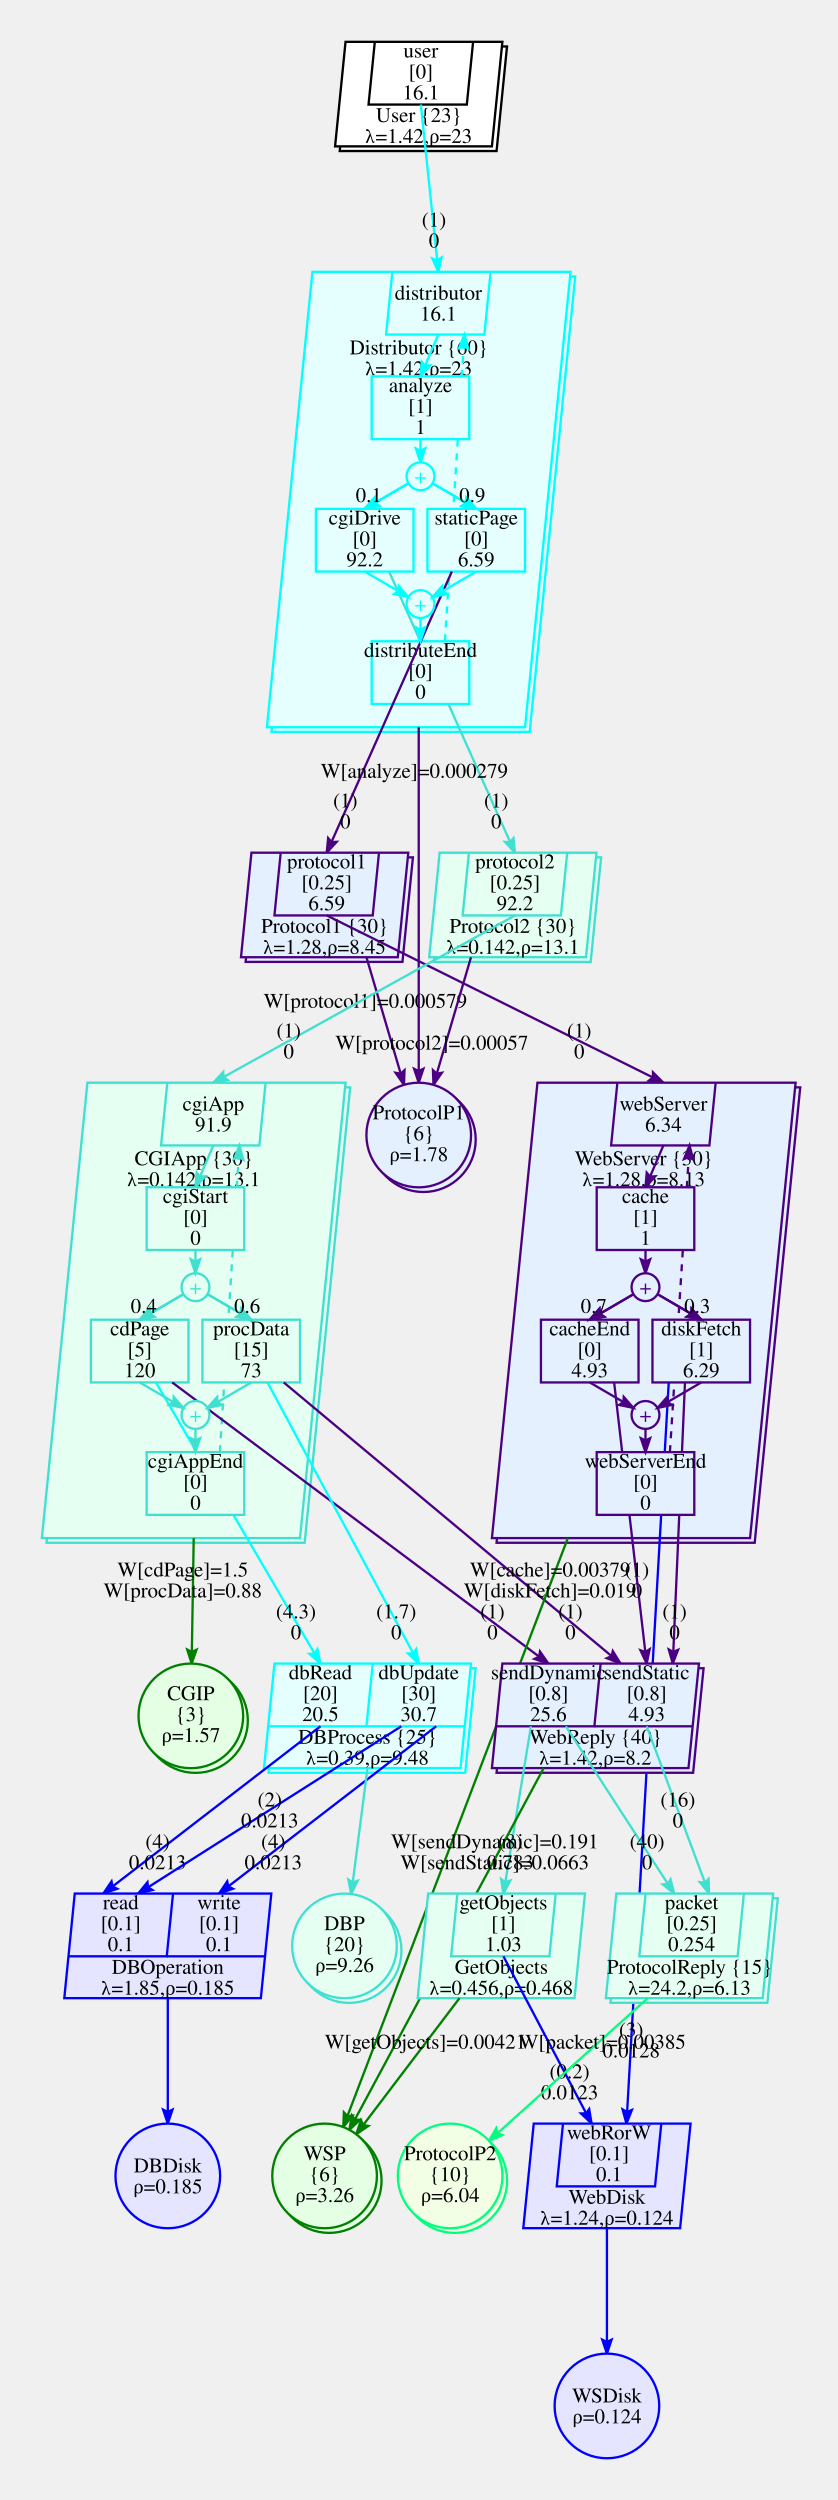
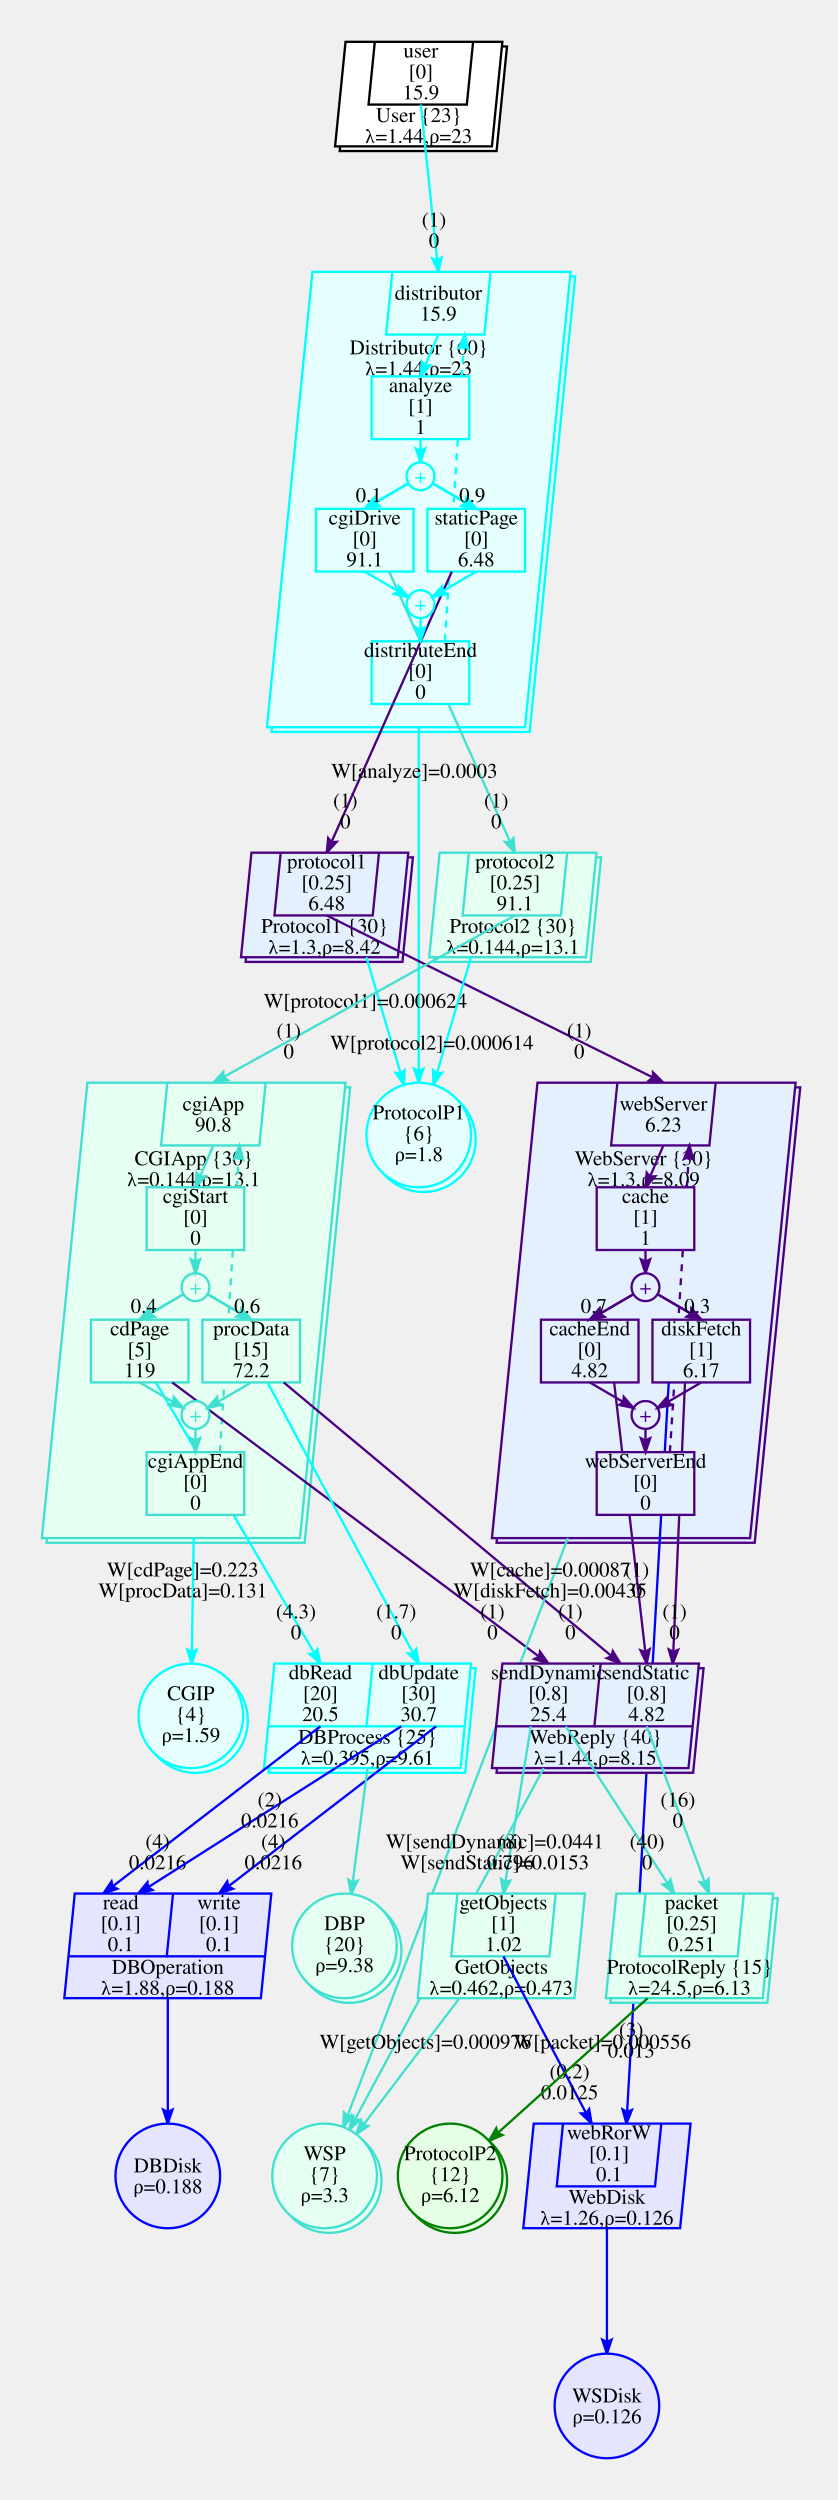
<svg xmlns="http://www.w3.org/2000/svg" width="5.006in" height="14.944in" viewBox="0 0 9010 26900">
  <polygon fill="#ffffff" stroke="black" stroke-width="25" points="3767.5,500 5455,500 5342.5,1625 3655,1625 " />
  <polygon fill="#ffffff" stroke="black" stroke-width="25" points="3717.5,450 5405,450 5292.5,1575 3605,1575 " />
-   <text x="4505" y="1538" font-family="Times" font-style="Roman" font-size="225" fill="black" text-anchor="middle">λ=1.42,ρ=23</text>
+   <text x="4505" y="1538" font-family="Times" font-style="Roman" font-size="225" fill="black" text-anchor="middle">λ=1.44,ρ=23</text>
  <text x="4505" y="1313" font-family="Times" font-style="Roman" font-size="225" fill="black" text-anchor="middle">User {23}</text>
  <polyline stroke="black" stroke-width="25" fill="none" points="4032.5,450 3965,1125 5022.5,1125 5090,450 " />
-   <text x="4528" y="1069" font-family="Times" font-style="Roman" font-size="225" fill="black" text-anchor="middle">16.1</text>
+   <text x="4528" y="1069" font-family="Times" font-style="Roman" font-size="225" fill="black" text-anchor="middle">15.9</text>
  <text x="4528" y="844" font-family="Times" font-style="Roman" font-size="225" fill="black" text-anchor="middle">[0]</text>
  <text x="4528" y="619" font-family="Times" font-style="Roman" font-size="225" fill="black" text-anchor="middle">user</text>
  <line x1="4527.5" y1="1125" x2="4716.25" y2="2925" stroke="Cyan" stroke-width="25" />
  <polygon fill="Cyan" stroke="Cyan" stroke-width="25" points="4716.25,2925 4750.33,2770.6 4703.21,2800.68 4650.88,2781.03 " />
  <text x="4669" y="2663" font-family="Times" font-style="Roman" font-size="225" fill="black" text-anchor="middle">0</text>
  <text x="4669" y="2438" font-family="Times" font-style="Roman" font-size="225" fill="black" text-anchor="middle">(1)</text>
  <polygon fill="#e5ffff" stroke="Cyan" stroke-width="25" points="3411.25,2975 6188.75,2975 5698.75,7875 2921.25,7875 " />
  <polygon fill="#e5ffff" stroke="Cyan" stroke-width="25" points="3361.25,2925 6138.75,2925 5648.75,7825 2871.25,7825 " />
-   <text x="4505" y="4038" font-family="Times" font-style="Roman" font-size="225" fill="black" text-anchor="middle">λ=1.42,ρ=23</text>
+   <text x="4505" y="4038" font-family="Times" font-style="Roman" font-size="225" fill="black" text-anchor="middle">λ=1.44,ρ=23</text>
  <text x="4505" y="3813" font-family="Times" font-style="Roman" font-size="225" fill="black" text-anchor="middle">Distributor {60}</text>
  <polyline stroke="Cyan" stroke-width="25" fill="none" points="4221.25,2925 4153.75,3600 5211.25,3600 5278.75,2925 " />
-   <text x="4716" y="3450" font-family="Times" font-style="Roman" font-size="225" fill="black" text-anchor="middle">16.1</text>
+   <text x="4716" y="3450" font-family="Times" font-style="Roman" font-size="225" fill="black" text-anchor="middle">15.9</text>
  <text x="4716" y="3225" font-family="Times" font-style="Roman" font-size="225" fill="black" text-anchor="middle">distributor</text>
  <line x1="4716.25" y1="3600" x2="4523.75" y2="4050" stroke="Cyan" stroke-width="25" />
  <polygon fill="Cyan" stroke="Cyan" stroke-width="25" points="4523.75,4050 4628.72,3931.75 4572.91,3935.07 4536.77,3892.42 " />
  <line x1="4786.25" y1="6900" x2="4997.5" y2="3600" stroke-dasharray="75" stroke="Cyan" stroke-width="25" />
  <polygon fill="Cyan" stroke="Cyan" stroke-width="25" points="4997.5,3600 4938.02,3746.5 4989.51,3724.74 5037.82,3752.89 " />
  <polygon fill="#e5ffff" stroke="Cyan" stroke-width="25" points="3998.75,4725 3998.75,4050 5048.75,4050 5048.75,4725 3998.75,4725 " />
  <text x="4524" y="4669" font-family="Times" font-style="Roman" font-size="225" fill="black" text-anchor="middle">1</text>
  <text x="4524" y="4444" font-family="Times" font-style="Roman" font-size="225" fill="black" text-anchor="middle">[1]</text>
  <text x="4524" y="4219" font-family="Times" font-style="Roman" font-size="225" fill="black" text-anchor="middle">analyze</text>
  <polygon fill="#e5ffff" stroke="Cyan" stroke-width="25" points="3398.75,6150 3398.75,5475 4448.75,5475 4448.75,6150 3398.75,6150 " />
  <line x1="4186.25" y1="6150" x2="5540" y2="9175" stroke="Turquoise" stroke-width="25" />
  <polygon fill="Turquoise" stroke="Turquoise" stroke-width="25" points="5540,9175 5524.37,9017.66 5488.94,9060.9 5433.09,9058.51 " />
  <text x="5339" y="8913" font-family="Times" font-style="Roman" font-size="225" fill="black" text-anchor="middle">0</text>
  <text x="5339" y="8688" font-family="Times" font-style="Roman" font-size="225" fill="black" text-anchor="middle">(1)</text>
-   <text x="3924" y="6094" font-family="Times" font-style="Roman" font-size="225" fill="black" text-anchor="middle">92.2</text>
+   <text x="3924" y="6094" font-family="Times" font-style="Roman" font-size="225" fill="black" text-anchor="middle">91.1</text>
  <text x="3924" y="5869" font-family="Times" font-style="Roman" font-size="225" fill="black" text-anchor="middle">[0]</text>
  <text x="3924" y="5644" font-family="Times" font-style="Roman" font-size="225" fill="black" text-anchor="middle">cgiDrive</text>
  <polygon fill="#e5ffff" stroke="Cyan" stroke-width="25" points="3998.75,7575 3998.75,6900 5048.75,6900 5048.75,7575 3998.75,7575 " />
  <text x="4524" y="7519" font-family="Times" font-style="Roman" font-size="225" fill="black" text-anchor="middle">0</text>
  <text x="4524" y="7294" font-family="Times" font-style="Roman" font-size="225" fill="black" text-anchor="middle">[0]</text>
  <text x="4524" y="7069" font-family="Times" font-style="Roman" font-size="225" fill="black" text-anchor="middle">distributeEnd</text>
  <polygon fill="#e5ffff" stroke="Cyan" stroke-width="25" points="4598.75,6150 4598.75,5475 5648.75,5475 5648.75,6150 4598.75,6150 " />
  <line x1="4861.25" y1="6150" x2="3515" y2="9175" stroke="Indigo" stroke-width="25" />
  <polygon fill="Indigo" stroke="Indigo" stroke-width="25" points="3515,9175 3621.67,9058.29 3565.82,9060.8 3530.31,9017.63 " />
  <text x="3715" y="8913" font-family="Times" font-style="Roman" font-size="225" fill="black" text-anchor="middle">0</text>
  <text x="3715" y="8688" font-family="Times" font-style="Roman" font-size="225" fill="black" text-anchor="middle">(1)</text>
-   <text x="5124" y="6094" font-family="Times" font-style="Roman" font-size="225" fill="black" text-anchor="middle">6.59</text>
+   <text x="5124" y="6094" font-family="Times" font-style="Roman" font-size="225" fill="black" text-anchor="middle">6.48</text>
  <text x="5124" y="5869" font-family="Times" font-style="Roman" font-size="225" fill="black" text-anchor="middle">[0]</text>
  <text x="5124" y="5644" font-family="Times" font-style="Roman" font-size="225" fill="black" text-anchor="middle">staticPage</text>
  <line x1="4523.75" y1="4725" x2="4523.75" y2="4975" stroke="Cyan" stroke-width="25" />
  <polygon fill="Cyan" stroke="Cyan" stroke-width="25" points="4523.75,4975 4573.75,4825 4523.75,4850 4473.75,4825 " />
  <circle cx="4524" cy="6500" r="150" fill="#e5ffff" stroke="Cyan" stroke-width="25" />
  <text x="4524" y="6575" font-family="Times" font-style="Roman" font-size="225" fill="Cyan" text-anchor="middle">+</text>
  <line x1="3923.75" y1="6150" x2="4394.18" y2="6424.42" stroke="Cyan" stroke-width="25" />
  <polygon fill="Cyan" stroke="Cyan" stroke-width="25" points="4394.18,6424.42 4289.81,6305.65 4286.21,6361.44 4239.42,6392.03 " />
  <line x1="5123.75" y1="6150" x2="4653.32" y2="6424.42" stroke="Cyan" stroke-width="25" />
  <polygon fill="Cyan" stroke="Cyan" stroke-width="25" points="4653.32,6424.42 4808.08,6392.03 4761.29,6361.44 4757.69,6305.65 " />
  <circle cx="4524" cy="5125" r="150" fill="#e5ffff" stroke="Cyan" stroke-width="25" />
  <text x="4524" y="5200" font-family="Times" font-style="Roman" font-size="225" fill="Cyan" text-anchor="middle">+</text>
  <line x1="4394.18" y1="5200.58" x2="3923.75" y2="5475" stroke="Cyan" stroke-width="25" />
  <polygon fill="Cyan" stroke="Cyan" stroke-width="25" points="3923.75,5475 4078.51,5442.61 4031.72,5412.02 4028.12,5356.23 " />
  <line x1="4653.32" y1="5200.58" x2="5123.75" y2="5475" stroke="Cyan" stroke-width="25" />
  <polygon fill="Cyan" stroke="Cyan" stroke-width="25" points="5123.75,5475 5019.38,5356.23 5015.78,5412.02 4968.99,5442.61 " />
  <line x1="4394.18" y1="5200.58" x2="3923.75" y2="5475" stroke="Cyan" stroke-width="25" />
  <polygon fill="Cyan" stroke="Cyan" stroke-width="25" points="3923.75,5475 4078.51,5442.61 4031.72,5412.02 4028.12,5356.23 " />
  <line x1="4653.32" y1="5200.58" x2="5123.75" y2="5475" stroke="Cyan" stroke-width="25" />
  <polygon fill="Cyan" stroke="Cyan" stroke-width="25" points="5123.75,5475 5019.38,5356.23 5015.78,5412.02 4968.99,5442.61 " />
  <text x="3967" y="5402" font-family="Times" font-style="Roman" font-size="225" fill="black" text-anchor="middle">0.1</text>
  <text x="5081" y="5402" font-family="Times" font-style="Roman" font-size="225" fill="black" text-anchor="middle">0.9</text>
  <line x1="4523.75" y1="6650" x2="4523.75" y2="6900" stroke="Cyan" stroke-width="25" />
  <polygon fill="Cyan" stroke="Cyan" stroke-width="25" points="4523.75,6900 4573.75,6750 4523.75,6775 4473.75,6750 " />
-   <line x1="4505" y1="7825" x2="4505" y2="11650" stroke="Indigo" stroke-width="25" />
-   <polygon fill="Indigo" stroke="Indigo" stroke-width="25" points="4505,11650 4555,11500 4505,11525 4455,11500 " />
-   <text x="4458" y="8369" font-family="Times" font-style="Roman" font-size="225" fill="black" text-anchor="middle">W[analyze]=0.000279</text>
+   <line x1="4505" y1="7825" x2="4505" y2="11650" stroke="Cyan" stroke-width="25" />
+   <polygon fill="Cyan" stroke="Cyan" stroke-width="25" points="4505,11650 4555,11500 4505,11525 4455,11500 " />
+   <text x="4458" y="8369" font-family="Times" font-style="Roman" font-size="225" fill="black" text-anchor="middle">W[analyze]=0.0003</text>
  <polygon fill="#e5f0ff" stroke="Indigo" stroke-width="25" points="2755,9225 4442.5,9225 4330,10350 2642.5,10350 " />
  <polygon fill="#e5f0ff" stroke="Indigo" stroke-width="25" points="2705,9175 4392.5,9175 4280,10300 2592.5,10300 " />
-   <text x="3492" y="10263" font-family="Times" font-style="Roman" font-size="225" fill="black" text-anchor="middle">λ=1.28,ρ=8.45</text>
+   <text x="3492" y="10263" font-family="Times" font-style="Roman" font-size="225" fill="black" text-anchor="middle">λ=1.3,ρ=8.42</text>
  <text x="3492" y="10038" font-family="Times" font-style="Roman" font-size="225" fill="black" text-anchor="middle">Protocol1 {30}</text>
  <polyline stroke="Indigo" stroke-width="25" fill="none" points="3020,9175 2952.5,9850 4010,9850 4077.5,9175 " />
-   <text x="3515" y="9794" font-family="Times" font-style="Roman" font-size="225" fill="black" text-anchor="middle">6.59</text>
+   <text x="3515" y="9794" font-family="Times" font-style="Roman" font-size="225" fill="black" text-anchor="middle">6.48</text>
  <text x="3515" y="9569" font-family="Times" font-style="Roman" font-size="225" fill="black" text-anchor="middle">[0.25]</text>
  <text x="3515" y="9344" font-family="Times" font-style="Roman" font-size="225" fill="black" text-anchor="middle">protocol1</text>
  <line x1="3515" y1="9850" x2="7137.5" y2="11650" stroke="Indigo" stroke-width="25" />
  <polygon fill="Indigo" stroke="Indigo" stroke-width="25" points="7137.5,11650 7025.42,11538.5 7025.56,11594.4 6980.92,11628 " />
  <text x="6232" y="11388" font-family="Times" font-style="Roman" font-size="225" fill="black" text-anchor="middle">0</text>
  <text x="6232" y="11163" font-family="Times" font-style="Roman" font-size="225" fill="black" text-anchor="middle">(1)</text>
-   <line x1="3942.5" y1="10300" x2="4346.28" y2="11672.9" stroke="Indigo" stroke-width="25" />
-   <polygon fill="Indigo" stroke="Indigo" stroke-width="25" points="4346.28,11672.9 4351.92,11514.8 4311.01,11552.9 4255.99,11543.1 " />
-   <text x="3931" y="10844" font-family="Times" font-style="Roman" font-size="225" fill="black" text-anchor="middle">W[protocol1]=0.000579</text>
+   <line x1="3942.5" y1="10300" x2="4346.28" y2="11672.9" stroke="Cyan" stroke-width="25" />
+   <polygon fill="Cyan" stroke="Cyan" stroke-width="25" points="4346.28,11672.9 4351.92,11514.8 4311.01,11552.9 4255.99,11543.1 " />
+   <text x="3931" y="10844" font-family="Times" font-style="Roman" font-size="225" fill="black" text-anchor="middle">W[protocol1]=0.000624</text>
  <polygon fill="#e5fff2" stroke="Turquoise" stroke-width="25" points="4780,9225 6467.5,9225 6355,10350 4667.5,10350 " />
  <polygon fill="#e5fff2" stroke="Turquoise" stroke-width="25" points="4730,9175 6417.5,9175 6305,10300 4617.5,10300 " />
-   <text x="5518" y="10263" font-family="Times" font-style="Roman" font-size="225" fill="black" text-anchor="middle">λ=0.142,ρ=13.1</text>
+   <text x="5518" y="10263" font-family="Times" font-style="Roman" font-size="225" fill="black" text-anchor="middle">λ=0.144,ρ=13.1</text>
  <text x="5518" y="10038" font-family="Times" font-style="Roman" font-size="225" fill="black" text-anchor="middle">Protocol2 {30}</text>
  <polyline stroke="Turquoise" stroke-width="25" fill="none" points="5045,9175 4977.5,9850 6035,9850 6102.5,9175 " />
-   <text x="5540" y="9794" font-family="Times" font-style="Roman" font-size="225" fill="black" text-anchor="middle">92.2</text>
+   <text x="5540" y="9794" font-family="Times" font-style="Roman" font-size="225" fill="black" text-anchor="middle">91.1</text>
  <text x="5540" y="9569" font-family="Times" font-style="Roman" font-size="225" fill="black" text-anchor="middle">[0.25]</text>
  <text x="5540" y="9344" font-family="Times" font-style="Roman" font-size="225" fill="black" text-anchor="middle">protocol2</text>
  <line x1="5540" y1="9850" x2="2295" y2="11650" stroke="Turquoise" stroke-width="25" />
  <polygon fill="Turquoise" stroke="Turquoise" stroke-width="25" points="2295,11650 2450.42,11621 2404.31,11589.4 2401.92,11533.5 " />
  <text x="3106" y="11388" font-family="Times" font-style="Roman" font-size="225" fill="black" text-anchor="middle">0</text>
  <text x="3106" y="11163" font-family="Times" font-style="Roman" font-size="225" fill="black" text-anchor="middle">(1)</text>
-   <line x1="5067.5" y1="10300" x2="4663.72" y2="11672.9" stroke="Indigo" stroke-width="25" />
-   <polygon fill="Indigo" stroke="Indigo" stroke-width="25" points="4663.72,11672.9 4754.01,11543.1 4698.99,11552.9 4658.08,11514.8 " />
-   <text x="4646" y="11294" font-family="Times" font-style="Roman" font-size="225" fill="black" text-anchor="middle">W[protocol2]=0.00057</text>
+   <line x1="5067.5" y1="10300" x2="4663.72" y2="11672.9" stroke="Cyan" stroke-width="25" />
+   <polygon fill="Cyan" stroke="Cyan" stroke-width="25" points="4663.72,11672.9 4754.01,11543.1 4698.99,11552.9 4658.08,11514.8 " />
+   <text x="4646" y="11294" font-family="Times" font-style="Roman" font-size="225" fill="black" text-anchor="middle">W[protocol2]=0.000614</text>
  <polygon fill="#e5fff2" stroke="Turquoise" stroke-width="25" points="990,11700 3767.5,11700 3277.5,16600 500,16600 " />
  <polygon fill="#e5fff2" stroke="Turquoise" stroke-width="25" points="940,11650 3717.5,11650 3227.5,16550 450,16550 " />
-   <text x="2084" y="12763" font-family="Times" font-style="Roman" font-size="225" fill="black" text-anchor="middle">λ=0.142,ρ=13.1</text>
+   <text x="2084" y="12763" font-family="Times" font-style="Roman" font-size="225" fill="black" text-anchor="middle">λ=0.144,ρ=13.1</text>
  <text x="2084" y="12538" font-family="Times" font-style="Roman" font-size="225" fill="black" text-anchor="middle">CGIApp {30}</text>
  <polyline stroke="Turquoise" stroke-width="25" fill="none" points="1800,11650 1732.5,12325 2790,12325 2857.5,11650 " />
-   <text x="2295" y="12175" font-family="Times" font-style="Roman" font-size="225" fill="black" text-anchor="middle">91.9</text>
+   <text x="2295" y="12175" font-family="Times" font-style="Roman" font-size="225" fill="black" text-anchor="middle">90.8</text>
  <text x="2295" y="11950" font-family="Times" font-style="Roman" font-size="225" fill="black" text-anchor="middle">cgiApp</text>
  <line x1="2295" y1="12325" x2="2102.5" y2="12775" stroke="Turquoise" stroke-width="25" />
  <polygon fill="Turquoise" stroke="Turquoise" stroke-width="25" points="2102.5,12775 2207.47,12656.8 2151.66,12660.1 2115.52,12617.4 " />
  <line x1="2365" y1="15625" x2="2576.25" y2="12325" stroke-dasharray="75" stroke="Turquoise" stroke-width="25" />
  <polygon fill="Turquoise" stroke="Turquoise" stroke-width="25" points="2576.25,12325 2516.77,12471.5 2568.26,12449.7 2616.57,12477.9 " />
  <polygon fill="#e5fff2" stroke="Turquoise" stroke-width="25" points="977.5,14875 977.5,14200 2027.5,14200 2027.5,14875 977.5,14875 " />
  <line x1="1677.5" y1="14875" x2="3447.5" y2="17900" stroke="Cyan" stroke-width="25" />
  <polygon fill="Cyan" stroke="Cyan" stroke-width="25" points="3447.5,17900 3414.9,17745.3 3384.37,17792.1 3328.59,17795.8 " />
  <text x="3184" y="17638" font-family="Times" font-style="Roman" font-size="225" fill="black" text-anchor="middle">0</text>
  <text x="3184" y="17413" font-family="Times" font-style="Roman" font-size="225" fill="black" text-anchor="middle">(4.3)</text>
  <line x1="1852.5" y1="14875" x2="5900" y2="17900" stroke="Indigo" stroke-width="25" />
  <polygon fill="Indigo" stroke="Indigo" stroke-width="25" points="5900,17900 5809.78,17770.2 5799.87,17825.2 5749.92,17850.3 " />
  <text x="5298" y="17638" font-family="Times" font-style="Roman" font-size="225" fill="black" text-anchor="middle">0</text>
  <text x="5298" y="17413" font-family="Times" font-style="Roman" font-size="225" fill="black" text-anchor="middle">(1)</text>
-   <text x="1503" y="14819" font-family="Times" font-style="Roman" font-size="225" fill="black" text-anchor="middle">120</text>
+   <text x="1503" y="14819" font-family="Times" font-style="Roman" font-size="225" fill="black" text-anchor="middle">119</text>
  <text x="1503" y="14594" font-family="Times" font-style="Roman" font-size="225" fill="black" text-anchor="middle">[5]</text>
  <text x="1503" y="14369" font-family="Times" font-style="Roman" font-size="225" fill="black" text-anchor="middle">cdPage</text>
  <polygon fill="#e5fff2" stroke="Turquoise" stroke-width="25" points="1577.5,16300 1577.5,15625 2627.5,15625 2627.5,16300 1577.5,16300 " />
  <text x="2103" y="16244" font-family="Times" font-style="Roman" font-size="225" fill="black" text-anchor="middle">0</text>
  <text x="2103" y="16019" font-family="Times" font-style="Roman" font-size="225" fill="black" text-anchor="middle">[0]</text>
  <text x="2103" y="15794" font-family="Times" font-style="Roman" font-size="225" fill="black" text-anchor="middle">cgiAppEnd</text>
  <polygon fill="#e5fff2" stroke="Turquoise" stroke-width="25" points="1577.5,13450 1577.5,12775 2627.5,12775 2627.5,13450 1577.5,13450 " />
  <text x="2103" y="13394" font-family="Times" font-style="Roman" font-size="225" fill="black" text-anchor="middle">0</text>
  <text x="2103" y="13169" font-family="Times" font-style="Roman" font-size="225" fill="black" text-anchor="middle">[0]</text>
  <text x="2103" y="12944" font-family="Times" font-style="Roman" font-size="225" fill="black" text-anchor="middle">cgiStart</text>
  <polygon fill="#e5fff2" stroke="Turquoise" stroke-width="25" points="2177.5,14875 2177.5,14200 3227.5,14200 3227.5,14875 2177.5,14875 " />
  <line x1="2877.5" y1="14875" x2="4505" y2="17900" stroke="Cyan" stroke-width="25" />
  <polygon fill="Cyan" stroke="Cyan" stroke-width="25" points="4505,17900 4477.96,17744.2 4445.78,17789.9 4389.9,17791.6 " />
  <text x="4263" y="17638" font-family="Times" font-style="Roman" font-size="225" fill="black" text-anchor="middle">0</text>
  <text x="4263" y="17413" font-family="Times" font-style="Roman" font-size="225" fill="black" text-anchor="middle">(1.7)</text>
  <line x1="3052.5" y1="14875" x2="6676.25" y2="17900" stroke="Indigo" stroke-width="25" />
  <polygon fill="Indigo" stroke="Indigo" stroke-width="25" points="6676.25,17900 6593.14,17765.5 6580.29,17819.9 6529.06,17842.3 " />
  <text x="6137" y="17638" font-family="Times" font-style="Roman" font-size="225" fill="black" text-anchor="middle">0</text>
  <text x="6137" y="17413" font-family="Times" font-style="Roman" font-size="225" fill="black" text-anchor="middle">(1)</text>
-   <text x="2703" y="14819" font-family="Times" font-style="Roman" font-size="225" fill="black" text-anchor="middle">73</text>
+   <text x="2703" y="14819" font-family="Times" font-style="Roman" font-size="225" fill="black" text-anchor="middle">72.2</text>
  <text x="2703" y="14594" font-family="Times" font-style="Roman" font-size="225" fill="black" text-anchor="middle">[15]</text>
  <text x="2703" y="14369" font-family="Times" font-style="Roman" font-size="225" fill="black" text-anchor="middle">procData</text>
  <circle cx="2103" cy="15225" r="150" fill="#e5fff2" stroke="Turquoise" stroke-width="25" />
  <text x="2103" y="15300" font-family="Times" font-style="Roman" font-size="225" fill="Turquoise" text-anchor="middle">+</text>
  <line x1="1502.5" y1="14875" x2="1972.93" y2="15149.4" stroke="Turquoise" stroke-width="25" />
  <polygon fill="Turquoise" stroke="Turquoise" stroke-width="25" points="1972.93,15149.4 1868.56,15030.6 1864.96,15086.4 1818.17,15117 " />
  <line x1="2702.5" y1="14875" x2="2232.07" y2="15149.4" stroke="Turquoise" stroke-width="25" />
  <polygon fill="Turquoise" stroke="Turquoise" stroke-width="25" points="2232.07,15149.4 2386.83,15117 2340.04,15086.4 2336.44,15030.6 " />
  <circle cx="2103" cy="13850" r="150" fill="#e5fff2" stroke="Turquoise" stroke-width="25" />
  <text x="2103" y="13925" font-family="Times" font-style="Roman" font-size="225" fill="Turquoise" text-anchor="middle">+</text>
  <line x1="1972.93" y1="13925.6" x2="1502.5" y2="14200" stroke="Turquoise" stroke-width="25" />
  <polygon fill="Turquoise" stroke="Turquoise" stroke-width="25" points="1502.5,14200 1657.26,14167.6 1610.47,14137 1606.87,14081.2 " />
  <line x1="2232.07" y1="13925.6" x2="2702.5" y2="14200" stroke="Turquoise" stroke-width="25" />
  <polygon fill="Turquoise" stroke="Turquoise" stroke-width="25" points="2702.5,14200 2598.13,14081.2 2594.53,14137 2547.74,14167.6 " />
  <line x1="1972.93" y1="13925.6" x2="1502.5" y2="14200" stroke="Turquoise" stroke-width="25" />
  <polygon fill="Turquoise" stroke="Turquoise" stroke-width="25" points="1502.5,14200 1657.26,14167.6 1610.47,14137 1606.87,14081.2 " />
  <line x1="2232.07" y1="13925.6" x2="2702.5" y2="14200" stroke="Turquoise" stroke-width="25" />
  <polygon fill="Turquoise" stroke="Turquoise" stroke-width="25" points="2702.5,14200 2598.13,14081.2 2594.53,14137 2547.74,14167.6 " />
  <text x="1546" y="14127" font-family="Times" font-style="Roman" font-size="225" fill="black" text-anchor="middle">0.4</text>
  <text x="2659" y="14127" font-family="Times" font-style="Roman" font-size="225" fill="black" text-anchor="middle">0.6</text>
  <line x1="2102.5" y1="15375" x2="2102.5" y2="15625" stroke="Turquoise" stroke-width="25" />
  <polygon fill="Turquoise" stroke="Turquoise" stroke-width="25" points="2102.5,15625 2152.5,15475 2102.5,15500 2052.5,15475 " />
  <line x1="2102.5" y1="13450" x2="2102.5" y2="13700" stroke="Turquoise" stroke-width="25" />
  <polygon fill="Turquoise" stroke="Turquoise" stroke-width="25" points="2102.5,13700 2152.5,13550 2102.5,13575 2052.5,13550 " />
-   <line x1="2083.75" y1="16550" x2="2061.69" y2="17900.1" stroke="Green" stroke-width="25" />
-   <polygon fill="Green" stroke="Green" stroke-width="25" points="2061.69,17900.1 2114.13,17750.9 2063.73,17775.1 2014.15,17749.3 " />
-   <text x="1966" y="17188" font-family="Times" font-style="Roman" font-size="225" fill="black" text-anchor="middle">W[procData]=0.88</text>
-   <text x="1966" y="16963" font-family="Times" font-style="Roman" font-size="225" fill="black" text-anchor="middle">W[cdPage]=1.5</text>
-   <circle cx="4555" cy="12263" r="563" fill="#e5f0ff" stroke="Indigo" stroke-width="25" />
-   <circle cx="4505" cy="12213" r="563" fill="#e5f0ff" stroke="Indigo" stroke-width="25" />
-   <text x="4505" y="12494" font-family="Times" font-style="Roman" font-size="225" fill="black" text-anchor="middle">ρ=1.78</text>
+   <line x1="2083.75" y1="16550" x2="2061.69" y2="17900.1" stroke="Cyan" stroke-width="25" />
+   <polygon fill="Cyan" stroke="Cyan" stroke-width="25" points="2061.69,17900.1 2114.13,17750.9 2063.73,17775.1 2014.15,17749.3 " />
+   <text x="1966" y="17188" font-family="Times" font-style="Roman" font-size="225" fill="black" text-anchor="middle">W[procData]=0.131</text>
+   <text x="1966" y="16963" font-family="Times" font-style="Roman" font-size="225" fill="black" text-anchor="middle">W[cdPage]=0.223</text>
+   <circle cx="4555" cy="12263" r="563" fill="#e5ffff" stroke="Cyan" stroke-width="25" />
+   <circle cx="4505" cy="12213" r="563" fill="#e5ffff" stroke="Cyan" stroke-width="25" />
+   <text x="4505" y="12494" font-family="Times" font-style="Roman" font-size="225" fill="black" text-anchor="middle">ρ=1.8</text>
  <text x="4505" y="12269" font-family="Times" font-style="Roman" font-size="225" fill="black" text-anchor="middle">{6}</text>
  <text x="4505" y="12044" font-family="Times" font-style="Roman" font-size="225" fill="black" text-anchor="middle">ProtocolP1</text>
  <polygon fill="#e5f0ff" stroke="Indigo" stroke-width="25" points="5832.5,11700 8610,11700 8120,16600 5342.5,16600 " />
  <polygon fill="#e5f0ff" stroke="Indigo" stroke-width="25" points="5782.5,11650 8560,11650 8070,16550 5292.5,16550 " />
-   <text x="6926" y="12763" font-family="Times" font-style="Roman" font-size="225" fill="black" text-anchor="middle">λ=1.28,ρ=8.13</text>
+   <text x="6926" y="12763" font-family="Times" font-style="Roman" font-size="225" fill="black" text-anchor="middle">λ=1.3,ρ=8.09</text>
  <text x="6926" y="12538" font-family="Times" font-style="Roman" font-size="225" fill="black" text-anchor="middle">WebServer {30}</text>
  <polyline stroke="Indigo" stroke-width="25" fill="none" points="6642.5,11650 6575,12325 7632.5,12325 7700,11650 " />
-   <text x="7138" y="12175" font-family="Times" font-style="Roman" font-size="225" fill="black" text-anchor="middle">6.34</text>
+   <text x="7138" y="12175" font-family="Times" font-style="Roman" font-size="225" fill="black" text-anchor="middle">6.23</text>
  <text x="7138" y="11950" font-family="Times" font-style="Roman" font-size="225" fill="black" text-anchor="middle">webServer</text>
  <line x1="7137.5" y1="12325" x2="6945" y2="12775" stroke="Indigo" stroke-width="25" />
  <polygon fill="Indigo" stroke="Indigo" stroke-width="25" points="6945,12775 7049.97,12656.8 6994.16,12660.1 6958.02,12617.4 " />
  <line x1="7207.5" y1="15625" x2="7418.75" y2="12325" stroke-dasharray="75" stroke="Indigo" stroke-width="25" />
  <polygon fill="Indigo" stroke="Indigo" stroke-width="25" points="7418.75,12325 7359.27,12471.5 7410.76,12449.7 7459.07,12477.9 " />
  <polygon fill="#e5f0ff" stroke="Indigo" stroke-width="25" points="6420,13450 6420,12775 7470,12775 7470,13450 6420,13450 " />
  <text x="6945" y="13394" font-family="Times" font-style="Roman" font-size="225" fill="black" text-anchor="middle">1</text>
  <text x="6945" y="13169" font-family="Times" font-style="Roman" font-size="225" fill="black" text-anchor="middle">[1]</text>
  <text x="6945" y="12944" font-family="Times" font-style="Roman" font-size="225" fill="black" text-anchor="middle">cache</text>
  <polygon fill="#e5f0ff" stroke="Indigo" stroke-width="25" points="5820,14875 5820,14200 6870,14200 6870,14875 5820,14875 " />
  <line x1="6607.5" y1="14875" x2="6957.5" y2="17900" stroke="Indigo" stroke-width="25" />
  <polygon fill="Indigo" stroke="Indigo" stroke-width="25" points="6957.5,17900 6989.93,17745.2 6943.13,17775.8 6890.59,17756.7 " />
  <text x="6853" y="17188" font-family="Times" font-style="Roman" font-size="225" fill="black" text-anchor="middle">0</text>
  <text x="6853" y="16963" font-family="Times" font-style="Roman" font-size="225" fill="black" text-anchor="middle">(1)</text>
-   <text x="6345" y="14819" font-family="Times" font-style="Roman" font-size="225" fill="black" text-anchor="middle">4.93</text>
+   <text x="6345" y="14819" font-family="Times" font-style="Roman" font-size="225" fill="black" text-anchor="middle">4.82</text>
  <text x="6345" y="14594" font-family="Times" font-style="Roman" font-size="225" fill="black" text-anchor="middle">[0]</text>
  <text x="6345" y="14369" font-family="Times" font-style="Roman" font-size="225" fill="black" text-anchor="middle">cacheEnd</text>
  <polygon fill="#e5f0ff" stroke="Indigo" stroke-width="25" points="7020,14875 7020,14200 8070,14200 8070,14875 7020,14875 " />
  <line x1="7195" y1="14875" x2="6740" y2="22850" stroke="Blue" stroke-width="25" />
  <polygon fill="Blue" stroke="Blue" stroke-width="25" points="6740,22850 6798.46,22703.1 6747.12,22725.2 6698.63,22697.4 " />
-   <text x="6791" y="22138" font-family="Times" font-style="Roman" font-size="225" fill="black" text-anchor="middle">0.0128</text>
+   <text x="6791" y="22138" font-family="Times" font-style="Roman" font-size="225" fill="black" text-anchor="middle">0.013</text>
  <text x="6791" y="21913" font-family="Times" font-style="Roman" font-size="225" fill="black" text-anchor="middle">(3)</text>
  <line x1="7370" y1="14875" x2="7238.75" y2="17900" stroke="Indigo" stroke-width="25" />
  <polygon fill="Indigo" stroke="Indigo" stroke-width="25" points="7238.75,17900 7295.21,17752.3 7244.17,17775.1 7195.3,17748 " />
  <text x="7258" y="17638" font-family="Times" font-style="Roman" font-size="225" fill="black" text-anchor="middle">0</text>
  <text x="7258" y="17413" font-family="Times" font-style="Roman" font-size="225" fill="black" text-anchor="middle">(1)</text>
-   <text x="7545" y="14819" font-family="Times" font-style="Roman" font-size="225" fill="black" text-anchor="middle">6.29</text>
+   <text x="7545" y="14819" font-family="Times" font-style="Roman" font-size="225" fill="black" text-anchor="middle">6.17</text>
  <text x="7545" y="14594" font-family="Times" font-style="Roman" font-size="225" fill="black" text-anchor="middle">[1]</text>
  <text x="7545" y="14369" font-family="Times" font-style="Roman" font-size="225" fill="black" text-anchor="middle">diskFetch</text>
  <polygon fill="#e5f0ff" stroke="Indigo" stroke-width="25" points="6420,16300 6420,15625 7470,15625 7470,16300 6420,16300 " />
  <text x="6945" y="16244" font-family="Times" font-style="Roman" font-size="225" fill="black" text-anchor="middle">0</text>
  <text x="6945" y="16019" font-family="Times" font-style="Roman" font-size="225" fill="black" text-anchor="middle">[0]</text>
  <text x="6945" y="15794" font-family="Times" font-style="Roman" font-size="225" fill="black" text-anchor="middle">webServerEnd</text>
  <line x1="6945" y1="13450" x2="6945" y2="13700" stroke="Indigo" stroke-width="25" />
  <polygon fill="Indigo" stroke="Indigo" stroke-width="25" points="6945,13700 6995,13550 6945,13575 6895,13550 " />
  <circle cx="6945" cy="15225" r="150" fill="#e5f0ff" stroke="Indigo" stroke-width="25" />
  <text x="6945" y="15300" font-family="Times" font-style="Roman" font-size="225" fill="Indigo" text-anchor="middle">+</text>
  <line x1="6345" y1="14875" x2="6815.43" y2="15149.4" stroke="Indigo" stroke-width="25" />
  <polygon fill="Indigo" stroke="Indigo" stroke-width="25" points="6815.43,15149.4 6711.06,15030.6 6707.46,15086.4 6660.67,15117 " />
  <line x1="7545" y1="14875" x2="7074.57" y2="15149.4" stroke="Indigo" stroke-width="25" />
  <polygon fill="Indigo" stroke="Indigo" stroke-width="25" points="7074.57,15149.4 7229.33,15117 7182.54,15086.4 7178.94,15030.6 " />
  <circle cx="6945" cy="13850" r="150" fill="#e5f0ff" stroke="Indigo" stroke-width="25" />
  <text x="6945" y="13925" font-family="Times" font-style="Roman" font-size="225" fill="Indigo" text-anchor="middle">+</text>
  <line x1="6815.43" y1="13925.6" x2="6345" y2="14200" stroke="Indigo" stroke-width="25" />
  <polygon fill="Indigo" stroke="Indigo" stroke-width="25" points="6345,14200 6499.76,14167.6 6452.97,14137 6449.37,14081.2 " />
  <line x1="7074.57" y1="13925.6" x2="7545" y2="14200" stroke="Indigo" stroke-width="25" />
  <polygon fill="Indigo" stroke="Indigo" stroke-width="25" points="7545,14200 7440.63,14081.2 7437.03,14137 7390.24,14167.6 " />
  <line x1="6815.43" y1="13925.6" x2="6345" y2="14200" stroke="Indigo" stroke-width="25" />
  <polygon fill="Indigo" stroke="Indigo" stroke-width="25" points="6345,14200 6499.76,14167.6 6452.97,14137 6449.37,14081.2 " />
  <line x1="7074.57" y1="13925.6" x2="7545" y2="14200" stroke="Indigo" stroke-width="25" />
  <polygon fill="Indigo" stroke="Indigo" stroke-width="25" points="7545,14200 7440.63,14081.2 7437.03,14137 7390.24,14167.6 " />
  <text x="6388" y="14127" font-family="Times" font-style="Roman" font-size="225" fill="black" text-anchor="middle">0.7</text>
  <text x="7502" y="14127" font-family="Times" font-style="Roman" font-size="225" fill="black" text-anchor="middle">0.3</text>
  <line x1="6945" y1="15375" x2="6945" y2="15625" stroke="Indigo" stroke-width="25" />
  <polygon fill="Indigo" stroke="Indigo" stroke-width="25" points="6945,15625 6995,15475 6945,15500 6895,15475 " />
-   <line x1="6109.37" y1="16550" x2="3692.92" y2="22886.9" stroke="Green" stroke-width="25" />
-   <polygon fill="Green" stroke="Green" stroke-width="25" points="3692.92,22886.9 3793.08,22764.6 3737.46,22770.1 3699.65,22728.9 " />
-   <text x="5919" y="17188" font-family="Times" font-style="Roman" font-size="225" fill="black" text-anchor="middle">W[diskFetch]=0.019</text>
-   <text x="5919" y="16963" font-family="Times" font-style="Roman" font-size="225" fill="black" text-anchor="middle">W[cache]=0.00379</text>
-   <circle cx="2103" cy="18513" r="563" fill="#e5ffe5" stroke="Green" stroke-width="25" />
-   <circle cx="2053" cy="18463" r="563" fill="#e5ffe5" stroke="Green" stroke-width="25" />
-   <text x="2053" y="18744" font-family="Times" font-style="Roman" font-size="225" fill="black" text-anchor="middle">ρ=1.57</text>
-   <text x="2053" y="18519" font-family="Times" font-style="Roman" font-size="225" fill="black" text-anchor="middle">{3}</text>
+   <line x1="6109.37" y1="16550" x2="3692.92" y2="22886.9" stroke="Turquoise" stroke-width="25" />
+   <polygon fill="Turquoise" stroke="Turquoise" stroke-width="25" points="3692.92,22886.9 3793.08,22764.6 3737.46,22770.1 3699.65,22728.9 " />
+   <text x="5919" y="17188" font-family="Times" font-style="Roman" font-size="225" fill="black" text-anchor="middle">W[diskFetch]=0.00435</text>
+   <text x="5919" y="16963" font-family="Times" font-style="Roman" font-size="225" fill="black" text-anchor="middle">W[cache]=0.00087</text>
+   <circle cx="2103" cy="18513" r="563" fill="#e5ffff" stroke="Cyan" stroke-width="25" />
+   <circle cx="2053" cy="18463" r="563" fill="#e5ffff" stroke="Cyan" stroke-width="25" />
+   <text x="2053" y="18744" font-family="Times" font-style="Roman" font-size="225" fill="black" text-anchor="middle">ρ=1.59</text>
+   <text x="2053" y="18519" font-family="Times" font-style="Roman" font-size="225" fill="black" text-anchor="middle">{4}</text>
  <text x="2053" y="18294" font-family="Times" font-style="Roman" font-size="225" fill="black" text-anchor="middle">CGIP</text>
  <polygon fill="#e5ffff" stroke="Cyan" stroke-width="25" points="3002.5,17950 5117.5,17950 5005,19075 2890,19075 " />
  <polygon fill="#e5ffff" stroke="Cyan" stroke-width="25" points="2952.5,17900 5067.5,17900 4955,19025 2840,19025 " />
-   <text x="3954" y="18988" font-family="Times" font-style="Roman" font-size="225" fill="black" text-anchor="middle">λ=0.39,ρ=9.48</text>
+   <text x="3954" y="18988" font-family="Times" font-style="Roman" font-size="225" fill="black" text-anchor="middle">λ=0.395,ρ=9.61</text>
  <text x="3954" y="18763" font-family="Times" font-style="Roman" font-size="225" fill="black" text-anchor="middle">DBProcess {25}</text>
  <polyline stroke="Cyan" stroke-width="25" fill="none" points="2885,18575 3942.5,18575 4010,17900 " />
  <text x="3447" y="18519" font-family="Times" font-style="Roman" font-size="225" fill="black" text-anchor="middle">20.5</text>
  <text x="3447" y="18294" font-family="Times" font-style="Roman" font-size="225" fill="black" text-anchor="middle">[20]</text>
  <text x="3447" y="18069" font-family="Times" font-style="Roman" font-size="225" fill="black" text-anchor="middle">dbRead</text>
  <line x1="3447.5" y1="18575" x2="1111.25" y2="20375" stroke="Blue" stroke-width="25" />
  <polygon fill="Blue" stroke="Blue" stroke-width="25" points="1111.25,20375 1260.59,20323.1 1210.27,20298.7 1199.56,20243.8 " />
-   <text x="1695" y="20113" font-family="Times" font-style="Roman" font-size="225" fill="black" text-anchor="middle">0.0213</text>
+   <text x="1695" y="20113" font-family="Times" font-style="Roman" font-size="225" fill="black" text-anchor="middle">0.0216</text>
  <text x="1695" y="19888" font-family="Times" font-style="Roman" font-size="225" fill="black" text-anchor="middle">(4)</text>
  <line x1="3942.5" y1="18575" x2="5000" y2="18575" stroke="Cyan" stroke-width="25" />
  <text x="4505" y="18519" font-family="Times" font-style="Roman" font-size="225" fill="black" text-anchor="middle">30.7</text>
  <text x="4505" y="18294" font-family="Times" font-style="Roman" font-size="225" fill="black" text-anchor="middle">[30]</text>
  <text x="4505" y="18069" font-family="Times" font-style="Roman" font-size="225" fill="black" text-anchor="middle">dbUpdate</text>
  <line x1="4317.5" y1="18575" x2="1486.25" y2="20375" stroke="Blue" stroke-width="25" />
  <polygon fill="Blue" stroke="Blue" stroke-width="25" points="1486.25,20375 1639.66,20336.7 1591.74,20307.9 1586.01,20252.3 " />
-   <text x="2902" y="19663" font-family="Times" font-style="Roman" font-size="225" fill="black" text-anchor="middle">0.0213</text>
+   <text x="2902" y="19663" font-family="Times" font-style="Roman" font-size="225" fill="black" text-anchor="middle">0.0216</text>
  <text x="2902" y="19438" font-family="Times" font-style="Roman" font-size="225" fill="black" text-anchor="middle">(2)</text>
  <line x1="4692.5" y1="18575" x2="2356.25" y2="20375" stroke="Blue" stroke-width="25" />
  <polygon fill="Blue" stroke="Blue" stroke-width="25" points="2356.25,20375 2505.59,20323.1 2455.27,20298.7 2444.56,20243.8 " />
-   <text x="2940" y="20113" font-family="Times" font-style="Roman" font-size="225" fill="black" text-anchor="middle">0.0213</text>
+   <text x="2940" y="20113" font-family="Times" font-style="Roman" font-size="225" fill="black" text-anchor="middle">0.0216</text>
  <text x="2940" y="19888" font-family="Times" font-style="Roman" font-size="225" fill="black" text-anchor="middle">(4)</text>
  <line x1="3953.75" y1="19025" x2="3778.44" y2="20379.7" stroke="Turquoise" stroke-width="25" />
  <polygon fill="Turquoise" stroke="Turquoise" stroke-width="25" points="3778.44,20379.7 3847.28,20237.3 3794.48,20255.7 3748.11,20224.5 " />
  <polygon fill="#e5f0ff" stroke="Indigo" stroke-width="25" points="5455,17950 7570,17950 7457.5,19075 5342.5,19075 " />
  <polygon fill="#e5f0ff" stroke="Indigo" stroke-width="25" points="5405,17900 7520,17900 7407.5,19025 5292.5,19025 " />
-   <text x="6406" y="18988" font-family="Times" font-style="Roman" font-size="225" fill="black" text-anchor="middle">λ=1.42,ρ=8.2</text>
+   <text x="6406" y="18988" font-family="Times" font-style="Roman" font-size="225" fill="black" text-anchor="middle">λ=1.44,ρ=8.15</text>
  <text x="6406" y="18763" font-family="Times" font-style="Roman" font-size="225" fill="black" text-anchor="middle">WebReply {40}</text>
  <polyline stroke="Indigo" stroke-width="25" fill="none" points="5337.5,18575 6395,18575 6462.5,17900 " />
-   <text x="5900" y="18519" font-family="Times" font-style="Roman" font-size="225" fill="black" text-anchor="middle">25.6</text>
+   <text x="5900" y="18519" font-family="Times" font-style="Roman" font-size="225" fill="black" text-anchor="middle">25.4</text>
  <text x="5900" y="18294" font-family="Times" font-style="Roman" font-size="225" fill="black" text-anchor="middle">[0.8]</text>
  <text x="5900" y="18069" font-family="Times" font-style="Roman" font-size="225" fill="black" text-anchor="middle">sendDynamic</text>
  <line x1="5712.5" y1="18575" x2="5416.25" y2="20375" stroke="Turquoise" stroke-width="25" />
  <polygon fill="Turquoise" stroke="Turquoise" stroke-width="25" points="5416.25,20375 5489.95,20235.1 5436.55,20251.7 5391.27,20218.9 " />
-   <text x="5490" y="20113" font-family="Times" font-style="Roman" font-size="225" fill="black" text-anchor="middle">0.783</text>
+   <text x="5490" y="20113" font-family="Times" font-style="Roman" font-size="225" fill="black" text-anchor="middle">0.796</text>
  <text x="5490" y="19888" font-family="Times" font-style="Roman" font-size="225" fill="black" text-anchor="middle">(8)</text>
  <line x1="6087.5" y1="18575" x2="7253.75" y2="20375" stroke="Turquoise" stroke-width="25" />
  <polygon fill="Turquoise" stroke="Turquoise" stroke-width="25" points="7253.75,20375 7214.15,20221.9 7185.78,20270.1 7130.22,20276.3 " />
  <text x="6962" y="20113" font-family="Times" font-style="Roman" font-size="225" fill="black" text-anchor="middle">0</text>
  <text x="6962" y="19888" font-family="Times" font-style="Roman" font-size="225" fill="black" text-anchor="middle">(40)</text>
  <line x1="6395" y1="18575" x2="7452.5" y2="18575" stroke="Indigo" stroke-width="25" />
-   <text x="6958" y="18519" font-family="Times" font-style="Roman" font-size="225" fill="black" text-anchor="middle">4.93</text>
+   <text x="6958" y="18519" font-family="Times" font-style="Roman" font-size="225" fill="black" text-anchor="middle">4.82</text>
  <text x="6958" y="18294" font-family="Times" font-style="Roman" font-size="225" fill="black" text-anchor="middle">[0.8]</text>
  <text x="6958" y="18069" font-family="Times" font-style="Roman" font-size="225" fill="black" text-anchor="middle">sendStatic</text>
  <line x1="6957.5" y1="18575" x2="7628.75" y2="20375" stroke="Turquoise" stroke-width="25" />
  <polygon fill="Turquoise" stroke="Turquoise" stroke-width="25" points="7628.75,20375 7623.19,20217 7585.07,20257.9 7529.49,20251.9 " />
  <text x="7293" y="19663" font-family="Times" font-style="Roman" font-size="225" fill="black" text-anchor="middle">0</text>
  <text x="7293" y="19438" font-family="Times" font-style="Roman" font-size="225" fill="black" text-anchor="middle">(16)</text>
-   <line x1="5849.38" y1="19025" x2="3758.69" y2="22917" stroke="Green" stroke-width="25" />
-   <polygon fill="Green" stroke="Green" stroke-width="25" points="3758.69,22917 3873.72,22808.5 3817.84,22806.9 3785.63,22761.2 " />
-   <text x="5323" y="20113" font-family="Times" font-style="Roman" font-size="225" fill="black" text-anchor="middle">W[sendStatic]=0.0663</text>
-   <text x="5323" y="19888" font-family="Times" font-style="Roman" font-size="225" fill="black" text-anchor="middle">W[sendDynamic]=0.191</text>
+   <line x1="5849.38" y1="19025" x2="3758.69" y2="22917" stroke="Turquoise" stroke-width="25" />
+   <polygon fill="Turquoise" stroke="Turquoise" stroke-width="25" points="3758.69,22917 3873.72,22808.5 3817.84,22806.9 3785.63,22761.2 " />
+   <text x="5323" y="20113" font-family="Times" font-style="Roman" font-size="225" fill="black" text-anchor="middle">W[sendStatic]=0.0153</text>
+   <text x="5323" y="19888" font-family="Times" font-style="Roman" font-size="225" fill="black" text-anchor="middle">W[sendDynamic]=0.0441</text>
  <polygon fill="#e5e5ff" stroke="Blue" stroke-width="25" points="803.75,20375 2918.75,20375 2806.25,21500 691.25,21500 " />
-   <text x="1805" y="21463" font-family="Times" font-style="Roman" font-size="225" fill="black" text-anchor="middle">λ=1.85,ρ=0.185</text>
+   <text x="1805" y="21463" font-family="Times" font-style="Roman" font-size="225" fill="black" text-anchor="middle">λ=1.88,ρ=0.188</text>
  <text x="1805" y="21238" font-family="Times" font-style="Roman" font-size="225" fill="black" text-anchor="middle">DBOperation</text>
  <polyline stroke="Blue" stroke-width="25" fill="none" points="736.25,21050 1793.75,21050 1861.25,20375 " />
  <text x="1299" y="20994" font-family="Times" font-style="Roman" font-size="225" fill="black" text-anchor="middle">0.1</text>
  <text x="1299" y="20769" font-family="Times" font-style="Roman" font-size="225" fill="black" text-anchor="middle">[0.1]</text>
  <text x="1299" y="20544" font-family="Times" font-style="Roman" font-size="225" fill="black" text-anchor="middle">read</text>
  <line x1="1793.75" y1="21050" x2="2851.25" y2="21050" stroke="Blue" stroke-width="25" />
  <text x="2356" y="20994" font-family="Times" font-style="Roman" font-size="225" fill="black" text-anchor="middle">0.1</text>
  <text x="2356" y="20769" font-family="Times" font-style="Roman" font-size="225" fill="black" text-anchor="middle">[0.1]</text>
  <text x="2356" y="20544" font-family="Times" font-style="Roman" font-size="225" fill="black" text-anchor="middle">write</text>
  <line x1="1805" y1="21500" x2="1805" y2="22850" stroke="Blue" stroke-width="25" />
  <polygon fill="Blue" stroke="Blue" stroke-width="25" points="1805,22850 1855,22700 1805,22725 1755,22700 " />
  <circle cx="3756" cy="20988" r="563" fill="#e5fff2" stroke="Turquoise" stroke-width="25" />
  <circle cx="3706" cy="20938" r="563" fill="#e5fff2" stroke="Turquoise" stroke-width="25" />
-   <text x="3706" y="21219" font-family="Times" font-style="Roman" font-size="225" fill="black" text-anchor="middle">ρ=9.26</text>
+   <text x="3706" y="21219" font-family="Times" font-style="Roman" font-size="225" fill="black" text-anchor="middle">ρ=9.38</text>
  <text x="3706" y="20994" font-family="Times" font-style="Roman" font-size="225" fill="black" text-anchor="middle">{20}</text>
  <text x="3706" y="20769" font-family="Times" font-style="Roman" font-size="225" fill="black" text-anchor="middle">DBP</text>
  <polygon fill="#e5fff2" stroke="Turquoise" stroke-width="25" points="4606.25,20375 6293.75,20375 6181.25,21500 4493.75,21500 " />
-   <text x="5394" y="21463" font-family="Times" font-style="Roman" font-size="225" fill="black" text-anchor="middle">λ=0.456,ρ=0.468</text>
+   <text x="5394" y="21463" font-family="Times" font-style="Roman" font-size="225" fill="black" text-anchor="middle">λ=0.462,ρ=0.473</text>
  <text x="5394" y="21238" font-family="Times" font-style="Roman" font-size="225" fill="black" text-anchor="middle">GetObjects</text>
  <polyline stroke="Turquoise" stroke-width="25" fill="none" points="4921.25,20375 4853.75,21050 5911.25,21050 5978.75,20375 " />
-   <text x="5416" y="20994" font-family="Times" font-style="Roman" font-size="225" fill="black" text-anchor="middle">1.03</text>
+   <text x="5416" y="20994" font-family="Times" font-style="Roman" font-size="225" fill="black" text-anchor="middle">1.02</text>
  <text x="5416" y="20769" font-family="Times" font-style="Roman" font-size="225" fill="black" text-anchor="middle">[1]</text>
  <text x="5416" y="20544" font-family="Times" font-style="Roman" font-size="225" fill="black" text-anchor="middle">getObjects</text>
  <line x1="5416.25" y1="21050" x2="6365" y2="22850" stroke="Blue" stroke-width="25" />
  <polygon fill="Blue" stroke="Blue" stroke-width="25" points="6365,22850 6339.29,22694 6306.72,22739.4 6250.83,22740.6 " />
-   <text x="6128" y="22588" font-family="Times" font-style="Roman" font-size="225" fill="black" text-anchor="middle">0.0123</text>
+   <text x="6128" y="22588" font-family="Times" font-style="Roman" font-size="225" fill="black" text-anchor="middle">0.0125</text>
  <text x="6128" y="22363" font-family="Times" font-style="Roman" font-size="225" fill="black" text-anchor="middle">(0.2)</text>
-   <line x1="4943.75" y1="21500" x2="3832.53" y2="22964.4" stroke="Green" stroke-width="25" />
-   <polygon fill="Green" stroke="Green" stroke-width="25" points="3832.53,22964.4 3963.03,22875.1 3908.09,22864.8 3883.37,22814.7 " />
-   <text x="4577" y="22044" font-family="Times" font-style="Roman" font-size="225" fill="black" text-anchor="middle">W[getObjects]=0.00421</text>
+   <line x1="4943.75" y1="21500" x2="3832.53" y2="22964.4" stroke="Turquoise" stroke-width="25" />
+   <polygon fill="Turquoise" stroke="Turquoise" stroke-width="25" points="3832.53,22964.4 3963.03,22875.1 3908.09,22864.8 3883.37,22814.7 " />
+   <text x="4577" y="22044" font-family="Times" font-style="Roman" font-size="225" fill="black" text-anchor="middle">W[getObjects]=0.000976</text>
  <polygon fill="#e5fff2" stroke="Turquoise" stroke-width="25" points="6681.25,20425 8368.75,20425 8256.25,21550 6568.75,21550 " />
  <polygon fill="#e5fff2" stroke="Turquoise" stroke-width="25" points="6631.25,20375 8318.75,20375 8206.25,21500 6518.75,21500 " />
-   <text x="7419" y="21463" font-family="Times" font-style="Roman" font-size="225" fill="black" text-anchor="middle">λ=24.2,ρ=6.13</text>
+   <text x="7419" y="21463" font-family="Times" font-style="Roman" font-size="225" fill="black" text-anchor="middle">λ=24.5,ρ=6.13</text>
  <text x="7419" y="21238" font-family="Times" font-style="Roman" font-size="225" fill="black" text-anchor="middle">ProtocolReply {15}</text>
  <polyline stroke="Turquoise" stroke-width="25" fill="none" points="6946.25,20375 6878.75,21050 7936.25,21050 8003.75,20375 " />
-   <text x="7441" y="20994" font-family="Times" font-style="Roman" font-size="225" fill="black" text-anchor="middle">0.254</text>
+   <text x="7441" y="20994" font-family="Times" font-style="Roman" font-size="225" fill="black" text-anchor="middle">0.251</text>
  <text x="7441" y="20769" font-family="Times" font-style="Roman" font-size="225" fill="black" text-anchor="middle">[0.25]</text>
  <text x="7441" y="20544" font-family="Times" font-style="Roman" font-size="225" fill="black" text-anchor="middle">packet</text>
-   <line x1="6968.75" y1="21500" x2="5260.71" y2="23036.3" stroke="SpringGreen" stroke-width="25" />
-   <polygon fill="SpringGreen" stroke="SpringGreen" stroke-width="25" points="5260.71,23036.3 5405.67,22973.2 5353.65,22952.7 5338.8,22898.8 " />
-   <text x="6480" y="22044" font-family="Times" font-style="Roman" font-size="225" fill="black" text-anchor="middle">W[packet]=0.00385</text>
+   <line x1="6968.75" y1="21500" x2="5260.71" y2="23036.3" stroke="Green" stroke-width="25" />
+   <polygon fill="Green" stroke="Green" stroke-width="25" points="5260.71,23036.3 5405.67,22973.2 5353.65,22952.7 5338.8,22898.8 " />
+   <text x="6480" y="22044" font-family="Times" font-style="Roman" font-size="225" fill="black" text-anchor="middle">W[packet]=0.000556</text>
  <circle cx="1805" cy="23413" r="563" fill="#e5e5ff" stroke="Blue" stroke-width="25" />
-   <text x="1805" y="23600" font-family="Times" font-style="Roman" font-size="225" fill="black" text-anchor="middle">ρ=0.185</text>
+   <text x="1805" y="23600" font-family="Times" font-style="Roman" font-size="225" fill="black" text-anchor="middle">ρ=0.188</text>
  <text x="1805" y="23375" font-family="Times" font-style="Roman" font-size="225" fill="black" text-anchor="middle">DBDisk</text>
-   <circle cx="3542" cy="23463" r="563" fill="#e5ffe5" stroke="Green" stroke-width="25" />
-   <circle cx="3492" cy="23413" r="563" fill="#e5ffe5" stroke="Green" stroke-width="25" />
-   <text x="3492" y="23694" font-family="Times" font-style="Roman" font-size="225" fill="black" text-anchor="middle">ρ=3.26</text>
-   <text x="3492" y="23469" font-family="Times" font-style="Roman" font-size="225" fill="black" text-anchor="middle">{6}</text>
+   <circle cx="3542" cy="23463" r="563" fill="#e5fff2" stroke="Turquoise" stroke-width="25" />
+   <circle cx="3492" cy="23413" r="563" fill="#e5fff2" stroke="Turquoise" stroke-width="25" />
+   <text x="3492" y="23694" font-family="Times" font-style="Roman" font-size="225" fill="black" text-anchor="middle">ρ=3.3</text>
+   <text x="3492" y="23469" font-family="Times" font-style="Roman" font-size="225" fill="black" text-anchor="middle">{7}</text>
  <text x="3492" y="23244" font-family="Times" font-style="Roman" font-size="225" fill="black" text-anchor="middle">WSP</text>
-   <circle cx="4893" cy="23463" r="563" fill="#f2ffe5" stroke="SpringGreen" stroke-width="25" />
-   <circle cx="4843" cy="23413" r="563" fill="#f2ffe5" stroke="SpringGreen" stroke-width="25" />
-   <text x="4843" y="23694" font-family="Times" font-style="Roman" font-size="225" fill="black" text-anchor="middle">ρ=6.04</text>
-   <text x="4843" y="23469" font-family="Times" font-style="Roman" font-size="225" fill="black" text-anchor="middle">{10}</text>
+   <circle cx="4893" cy="23463" r="563" fill="#e5ffe5" stroke="Green" stroke-width="25" />
+   <circle cx="4843" cy="23413" r="563" fill="#e5ffe5" stroke="Green" stroke-width="25" />
+   <text x="4843" y="23694" font-family="Times" font-style="Roman" font-size="225" fill="black" text-anchor="middle">ρ=6.12</text>
+   <text x="4843" y="23469" font-family="Times" font-style="Roman" font-size="225" fill="black" text-anchor="middle">{12}</text>
  <text x="4843" y="23244" font-family="Times" font-style="Roman" font-size="225" fill="black" text-anchor="middle">ProtocolP2</text>
  <polygon fill="#e5e5ff" stroke="Blue" stroke-width="25" points="5742.5,22850 7430,22850 7317.5,23975 5630,23975 " />
-   <text x="6530" y="23938" font-family="Times" font-style="Roman" font-size="225" fill="black" text-anchor="middle">λ=1.24,ρ=0.124</text>
+   <text x="6530" y="23938" font-family="Times" font-style="Roman" font-size="225" fill="black" text-anchor="middle">λ=1.26,ρ=0.126</text>
  <text x="6530" y="23713" font-family="Times" font-style="Roman" font-size="225" fill="black" text-anchor="middle">WebDisk</text>
  <polyline stroke="Blue" stroke-width="25" fill="none" points="6057.5,22850 5990,23525 7047.5,23525 7115,22850 " />
  <text x="6553" y="23469" font-family="Times" font-style="Roman" font-size="225" fill="black" text-anchor="middle">0.1</text>
  <text x="6553" y="23244" font-family="Times" font-style="Roman" font-size="225" fill="black" text-anchor="middle">[0.1]</text>
  <text x="6553" y="23019" font-family="Times" font-style="Roman" font-size="225" fill="black" text-anchor="middle">webRorW</text>
  <line x1="6530" y1="23975" x2="6530" y2="25325" stroke="Blue" stroke-width="25" />
  <polygon fill="Blue" stroke="Blue" stroke-width="25" points="6530,25325 6580,25175 6530,25200 6480,25175 " />
  <circle cx="6530" cy="25888" r="563" fill="#e5e5ff" stroke="Blue" stroke-width="25" />
-   <text x="6530" y="26075" font-family="Times" font-style="Roman" font-size="225" fill="black" text-anchor="middle">ρ=0.124</text>
+   <text x="6530" y="26075" font-family="Times" font-style="Roman" font-size="225" fill="black" text-anchor="middle">ρ=0.126</text>
  <text x="6530" y="25850" font-family="Times" font-style="Roman" font-size="225" fill="black" text-anchor="middle">WSDisk</text>
</svg>
